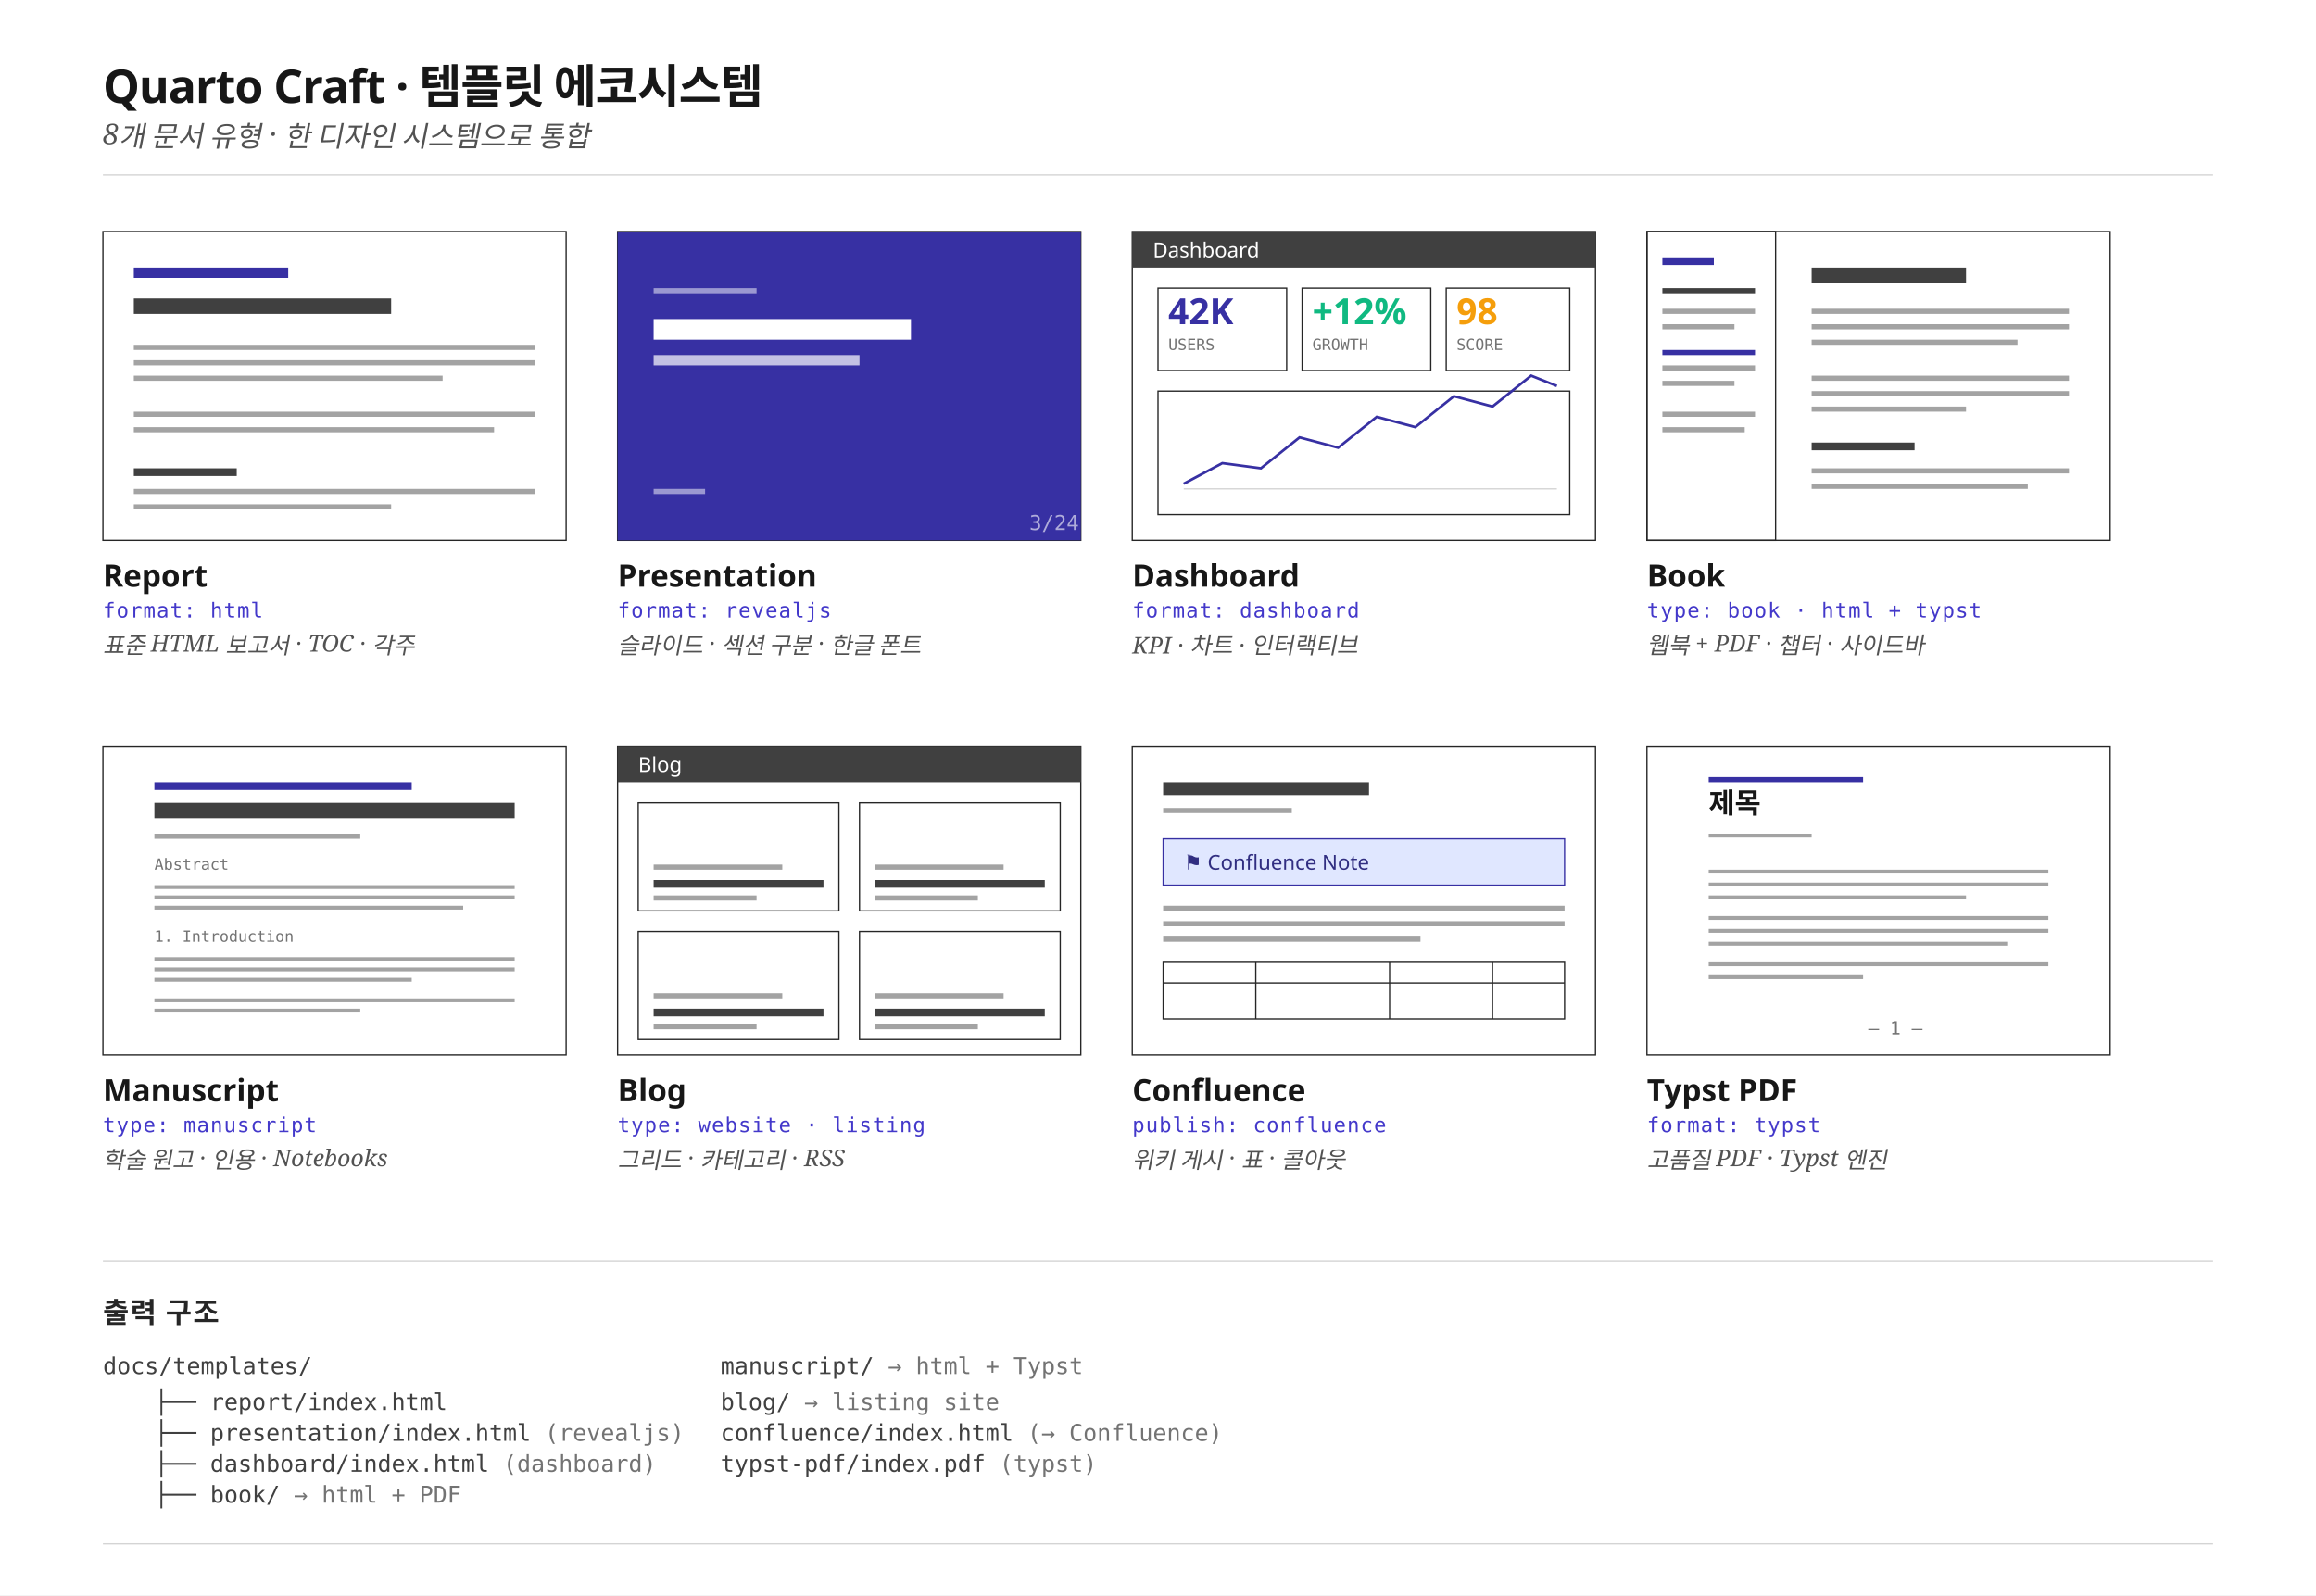
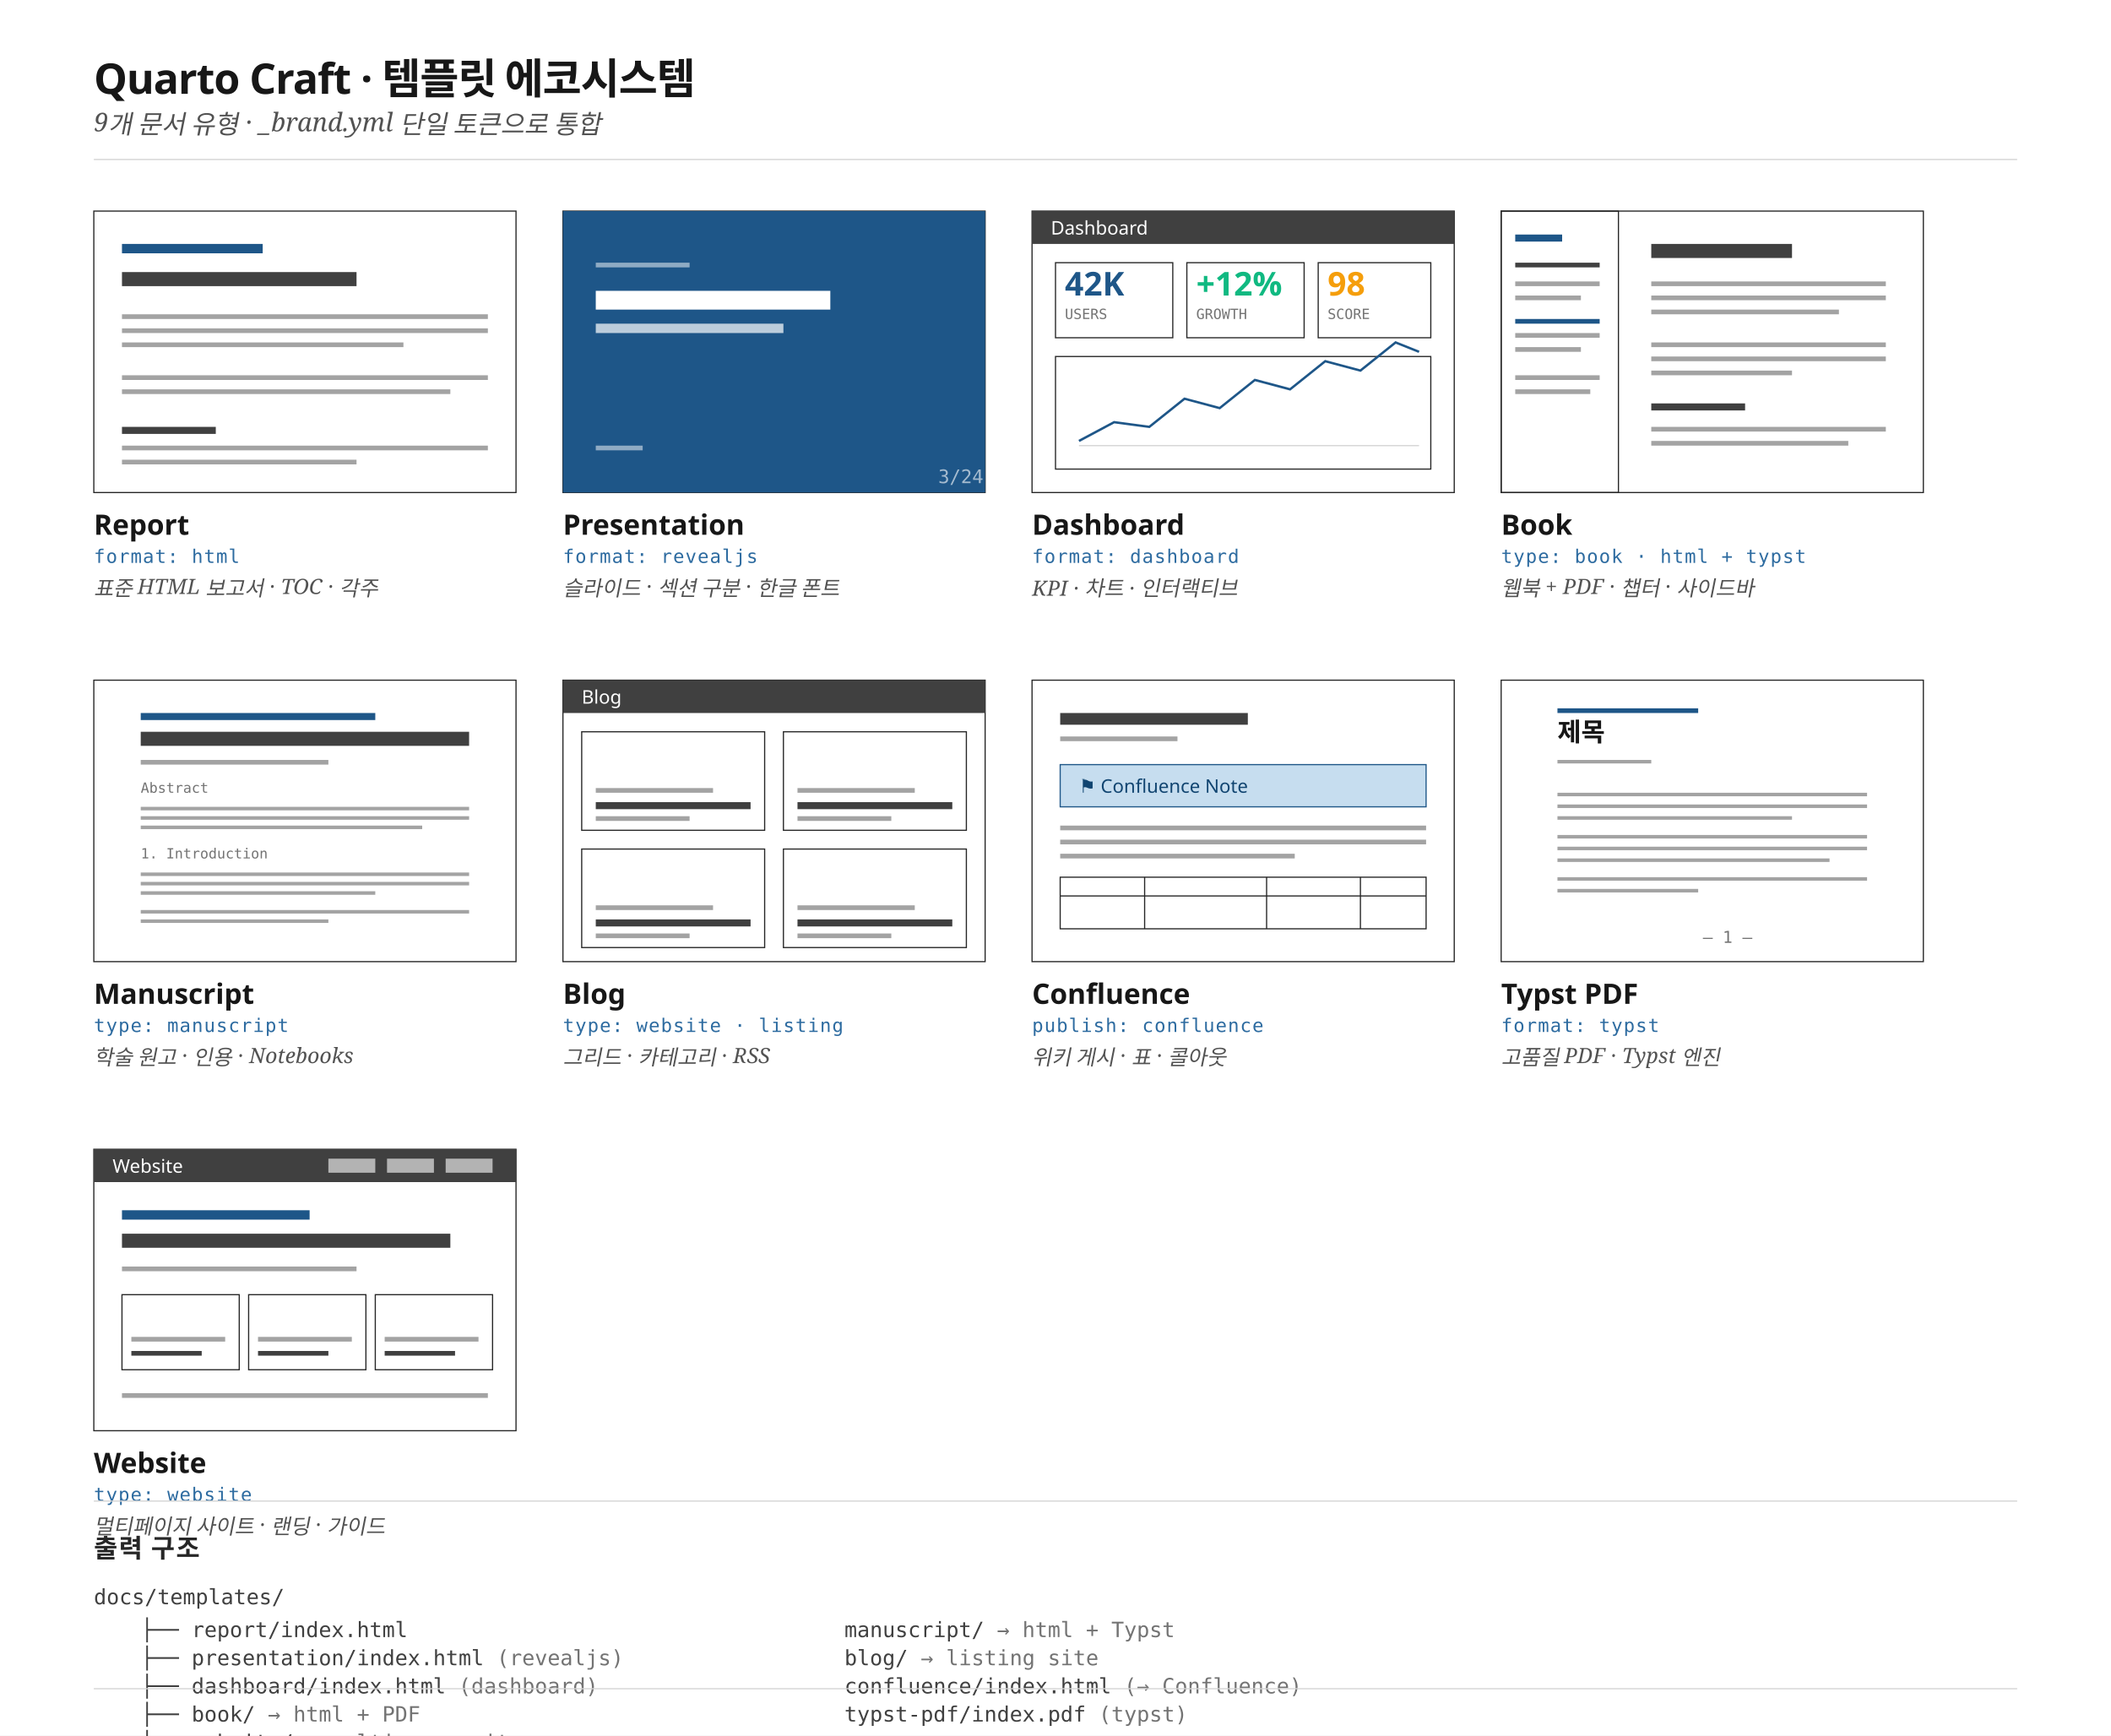
- <svg xmlns="http://www.w3.org/2000/svg" viewBox="0 0 900 620" font-family="'Pretendard Variable', Pretendard, sans-serif">
+ <svg xmlns="http://www.w3.org/2000/svg" viewBox="0 0 900 740" font-family="'Pretendard Variable', Pretendard, sans-serif">
  <style>
    .title { font-size: 18px; font-weight: 700; fill: #171717; letter-spacing: -0.02em; }
    .subtitle { font-size: 11px; fill: #525252; font-style: italic; font-family: 'Noto Serif KR', Georgia, serif; }
    .section { font-size: 11px; font-weight: 600; fill: #262626; letter-spacing: 0.05em; text-transform: uppercase; }
    .tpl-name { font-size: 12px; font-weight: 600; fill: #171717; }
-     .tpl-format { font-size: 8px; fill: #4338CA; font-family: 'JetBrains Mono', monospace; letter-spacing: 0.05em; }
+     .tpl-format { font-size: 8px; fill: #2D6BA0; font-family: 'JetBrains Mono', monospace; letter-spacing: 0.05em; }
    .tpl-desc { font-size: 9px; fill: #525252; font-family: 'Noto Serif KR', Georgia, serif; font-style: italic; }
    .meta { font-size: 9px; fill: #737373; font-family: 'JetBrains Mono', monospace; }
    .note { font-size: 10px; fill: #525252; font-style: italic; font-family: 'Noto Serif KR', Georgia, serif; }
    .axis { stroke: #D4D4D4; stroke-width: 0.5; }
    .frame { fill: none; stroke: #262626; stroke-width: 0.5; }
    .frame-fill { fill: #FFFFFF; stroke: #262626; stroke-width: 0.5; }
    .ink { fill: #404040; }
    .ink-light { fill: #A3A3A3; }
-     .accent { fill: #3730A3; }
+     .accent { fill: #1E5688; }
  </style>
-   <rect width="900" height="620" fill="#FFFFFF" />
+   <rect width="900" height="740" fill="#FFFFFF" />
  <text x="40" y="40" class="title">Quarto Craft · 템플릿 에코시스템</text>
-   <text x="40" y="56" class="subtitle">8개 문서 유형 · 한 디자인 시스템으로 통합</text>
+   <text x="40" y="56" class="subtitle">9개 문서 유형 · _brand.yml 단일 토큰으로 통합</text>
  <line x1="40" y1="68" x2="860" y2="68" class="axis" />
  <g transform="translate(40, 90)">
    <rect class="frame-fill" x="0" y="0" width="180" height="120" />
    <rect class="accent" x="12" y="14" width="60" height="4" />
    <rect class="ink" x="12" y="26" width="100" height="6" />
    <rect class="ink-light" x="12" y="44" width="156" height="2" />
    <rect class="ink-light" x="12" y="50" width="156" height="2" />
    <rect class="ink-light" x="12" y="56" width="120" height="2" />
    <rect class="ink-light" x="12" y="70" width="156" height="2" />
    <rect class="ink-light" x="12" y="76" width="140" height="2" />
    <rect class="ink" x="12" y="92" width="40" height="3" />
    <rect class="ink-light" x="12" y="100" width="156" height="2" />
    <rect class="ink-light" x="12" y="106" width="100" height="2" />
    <text x="0" y="138" class="tpl-name">Report</text>
    <text x="0" y="150" class="tpl-format">format: html</text>
    <text x="0" y="164" class="tpl-desc">표준 HTML 보고서 · TOC · 각주</text>
  </g>
  <g transform="translate(240, 90)">
    <rect class="frame-fill" x="0" y="0" width="180" height="120" />
-     <rect x="0" y="0" width="180" height="120" fill="#3730A3" />
+     <rect x="0" y="0" width="180" height="120" fill="#1E5688" />
    <rect fill="#FFFFFF" x="14" y="22" width="40" height="2" opacity="0.5" />
    <rect fill="#FFFFFF" x="14" y="34" width="100" height="8" />
    <rect fill="#FFFFFF" x="14" y="48" width="80" height="4" opacity="0.7" />
    <rect fill="#FFFFFF" x="14" y="100" width="20" height="2" opacity="0.5" />
    <text x="160" y="116" font-size="8" fill="#FFFFFF" opacity="0.6" font-family="'JetBrains Mono', monospace">3/24</text>
    <text x="0" y="138" class="tpl-name">Presentation</text>
    <text x="0" y="150" class="tpl-format">format: revealjs</text>
    <text x="0" y="164" class="tpl-desc">슬라이드 · 섹션 구분 · 한글 폰트</text>
  </g>
  <g transform="translate(440, 90)">
    <rect class="frame-fill" x="0" y="0" width="180" height="120" />
    <rect class="ink" x="0" y="0" width="180" height="14" />
    <text x="8" y="10" font-size="8" fill="#FFFFFF">Dashboard</text>
    <rect class="frame" x="10" y="22" width="50" height="32" />
-     <text x="14" y="36" font-size="14" font-weight="700" fill="#3730A3">42K</text>
+     <text x="14" y="36" font-size="14" font-weight="700" fill="#1E5688">42K</text>
    <text x="14" y="46" font-size="6" fill="#737373" font-family="'JetBrains Mono', monospace">USERS</text>
    <rect class="frame" x="66" y="22" width="50" height="32" />
    <text x="70" y="36" font-size="14" font-weight="700" fill="#10B981">+12%</text>
    <text x="70" y="46" font-size="6" fill="#737373" font-family="'JetBrains Mono', monospace">GROWTH</text>
    <rect class="frame" x="122" y="22" width="48" height="32" />
    <text x="126" y="36" font-size="14" font-weight="700" fill="#F59E0B">98</text>
    <text x="126" y="46" font-size="6" fill="#737373" font-family="'JetBrains Mono', monospace">SCORE</text>
    <rect class="frame" x="10" y="62" width="160" height="48" />
-     <polyline fill="none" stroke="#3730A3" stroke-width="1" points="20,98 35,90 50,92 65,80 80,84 95,72 110,76 125,64 140,68 155,56 165,60" />
+     <polyline fill="none" stroke="#1E5688" stroke-width="1" points="20,98 35,90 50,92 65,80 80,84 95,72 110,76 125,64 140,68 155,56 165,60" />
    <line x1="20" y1="100" x2="165" y2="100" class="axis" />
    <text x="0" y="138" class="tpl-name">Dashboard</text>
    <text x="0" y="150" class="tpl-format">format: dashboard</text>
    <text x="0" y="164" class="tpl-desc">KPI · 차트 · 인터랙티브</text>
  </g>
  <g transform="translate(640, 90)">
    <rect class="frame-fill" x="0" y="0" width="180" height="120" />
    <rect class="frame" x="0" y="0" width="50" height="120" fill="#FAFAFA" />
    <rect class="accent" x="6" y="10" width="20" height="3" />
    <rect class="ink" x="6" y="22" width="36" height="2" />
    <rect class="ink-light" x="6" y="30" width="36" height="2" />
    <rect class="ink-light" x="6" y="36" width="28" height="2" />
    <rect class="accent" x="6" y="46" width="36" height="2" />
    <rect class="ink-light" x="6" y="52" width="36" height="2" />
    <rect class="ink-light" x="6" y="58" width="28" height="2" />
    <rect class="ink-light" x="6" y="70" width="36" height="2" />
    <rect class="ink-light" x="6" y="76" width="32" height="2" />
    <rect class="ink" x="64" y="14" width="60" height="6" />
    <rect class="ink-light" x="64" y="30" width="100" height="2" />
    <rect class="ink-light" x="64" y="36" width="100" height="2" />
    <rect class="ink-light" x="64" y="42" width="80" height="2" />
    <rect class="ink-light" x="64" y="56" width="100" height="2" />
    <rect class="ink-light" x="64" y="62" width="100" height="2" />
    <rect class="ink-light" x="64" y="68" width="60" height="2" />
    <rect class="ink" x="64" y="82" width="40" height="3" />
    <rect class="ink-light" x="64" y="92" width="100" height="2" />
    <rect class="ink-light" x="64" y="98" width="84" height="2" />
    <text x="0" y="138" class="tpl-name">Book</text>
    <text x="0" y="150" class="tpl-format">type: book · html + typst</text>
    <text x="0" y="164" class="tpl-desc">웹북 + PDF · 챕터 · 사이드바</text>
  </g>
  <g transform="translate(40, 290)">
    <rect class="frame-fill" x="0" y="0" width="180" height="120" />
    <rect class="accent" x="20" y="14" width="100" height="3" />
    <rect class="ink" x="20" y="22" width="140" height="6" />
    <rect class="ink-light" x="20" y="34" width="80" height="2" />
    <text x="20" y="48" font-size="6" fill="#737373" font-family="'JetBrains Mono', monospace">Abstract</text>
    <rect class="ink-light" x="20" y="54" width="140" height="1.5" />
    <rect class="ink-light" x="20" y="58" width="140" height="1.5" />
    <rect class="ink-light" x="20" y="62" width="120" height="1.5" />
    <text x="20" y="76" font-size="6" fill="#737373" font-family="'JetBrains Mono', monospace">1. Introduction</text>
    <rect class="ink-light" x="20" y="82" width="140" height="1.5" />
    <rect class="ink-light" x="20" y="86" width="140" height="1.5" />
    <rect class="ink-light" x="20" y="90" width="100" height="1.5" />
    <rect class="ink-light" x="20" y="98" width="140" height="1.5" />
    <rect class="ink-light" x="20" y="102" width="80" height="1.5" />
    <text x="0" y="138" class="tpl-name">Manuscript</text>
    <text x="0" y="150" class="tpl-format">type: manuscript</text>
    <text x="0" y="164" class="tpl-desc">학술 원고 · 인용 · Notebooks</text>
  </g>
  <g transform="translate(240, 290)">
    <rect class="frame-fill" x="0" y="0" width="180" height="120" />
    <rect class="ink" x="0" y="0" width="180" height="14" />
    <text x="8" y="10" font-size="8" fill="#FFFFFF">Blog</text>
    <rect class="frame" x="8" y="22" width="78" height="42" />
    <rect class="ink-light" x="14" y="46" width="50" height="2" />
    <rect class="ink" x="14" y="52" width="66" height="3" />
    <rect class="ink-light" x="14" y="58" width="40" height="2" />
    <rect class="frame" x="94" y="22" width="78" height="42" />
    <rect class="ink-light" x="100" y="46" width="50" height="2" />
    <rect class="ink" x="100" y="52" width="66" height="3" />
    <rect class="ink-light" x="100" y="58" width="40" height="2" />
    <rect class="frame" x="8" y="72" width="78" height="42" />
    <rect class="ink-light" x="14" y="96" width="50" height="2" />
    <rect class="ink" x="14" y="102" width="66" height="3" />
    <rect class="ink-light" x="14" y="108" width="40" height="2" />
    <rect class="frame" x="94" y="72" width="78" height="42" />
    <rect class="ink-light" x="100" y="96" width="50" height="2" />
    <rect class="ink" x="100" y="102" width="66" height="3" />
    <rect class="ink-light" x="100" y="108" width="40" height="2" />
    <text x="0" y="138" class="tpl-name">Blog</text>
    <text x="0" y="150" class="tpl-format">type: website · listing</text>
    <text x="0" y="164" class="tpl-desc">그리드 · 카테고리 · RSS</text>
  </g>
  <g transform="translate(440, 290)">
    <rect class="frame-fill" x="0" y="0" width="180" height="120" />
    <rect class="ink" x="12" y="14" width="80" height="5" />
    <rect class="ink-light" x="12" y="24" width="50" height="2" />
-     <rect fill="#E0E7FF" x="12" y="36" width="156" height="18" stroke="#3730A3" stroke-width="0.5" />
-     <text x="20" y="48" font-size="8" fill="#312E81">⚑ Confluence Note</text>
+     <rect fill="#C6DDEF" x="12" y="36" width="156" height="18" stroke="#1E5688" stroke-width="0.5" />
+     <text x="20" y="48" font-size="8" fill="#114571">⚑ Confluence Note</text>
    <rect class="ink-light" x="12" y="62" width="156" height="2" />
    <rect class="ink-light" x="12" y="68" width="156" height="2" />
    <rect class="ink-light" x="12" y="74" width="100" height="2" />
    <rect class="frame" x="12" y="84" width="156" height="22" />
    <line x1="48" y1="84" x2="48" y2="106" stroke="#262626" stroke-width="0.5" />
    <line x1="100" y1="84" x2="100" y2="106" stroke="#262626" stroke-width="0.5" />
    <line x1="140" y1="84" x2="140" y2="106" stroke="#262626" stroke-width="0.5" />
    <line x1="12" y1="92" x2="168" y2="92" stroke="#262626" stroke-width="0.5" />
    <text x="0" y="138" class="tpl-name">Confluence</text>
    <text x="0" y="150" class="tpl-format">publish: confluence</text>
    <text x="0" y="164" class="tpl-desc">위키 게시 · 표 · 콜아웃</text>
  </g>
  <g transform="translate(640, 290)">
    <rect class="frame-fill" x="0" y="0" width="180" height="120" />
    <rect class="accent" x="24" y="12" width="60" height="2" />
    <text x="24" y="26" font-size="11" font-weight="700" fill="#171717" font-family="'Noto Serif KR', Georgia, serif">제목</text>
    <rect class="ink-light" x="24" y="34" width="40" height="1.5" />
    <rect class="ink-light" x="24" y="48" width="132" height="1.5" />
    <rect class="ink-light" x="24" y="53" width="132" height="1.5" />
    <rect class="ink-light" x="24" y="58" width="100" height="1.5" />
    <rect class="ink-light" x="24" y="66" width="132" height="1.5" />
    <rect class="ink-light" x="24" y="71" width="132" height="1.5" />
    <rect class="ink-light" x="24" y="76" width="116" height="1.5" />
    <rect class="ink-light" x="24" y="84" width="132" height="1.5" />
    <rect class="ink-light" x="24" y="89" width="60" height="1.5" />
    <text x="86" y="112" font-size="7" fill="#737373" font-family="'JetBrains Mono', monospace">— 1 —</text>
    <text x="0" y="138" class="tpl-name">Typst PDF</text>
    <text x="0" y="150" class="tpl-format">format: typst</text>
    <text x="0" y="164" class="tpl-desc">고품질 PDF · Typst 엔진</text>
  </g>
-   <line x1="40" y1="490" x2="860" y2="490" class="axis" />
-   <text x="40" y="514" class="section">출력 구조</text>
-   <g transform="translate(40, 520)" font-family="'JetBrains Mono', monospace" font-size="9" fill="#404040">
+   <g transform="translate(40, 490)">
+     <rect class="frame-fill" x="0" y="0" width="180" height="120" />
+     <rect class="ink" x="0" y="0" width="180" height="14" />
+     <text x="8" y="10" font-size="8" fill="#FFFFFF">Website</text>
+     <rect fill="#FFFFFF" x="100" y="4" width="20" height="6" opacity="0.6" />
+     <rect fill="#FFFFFF" x="125" y="4" width="20" height="6" opacity="0.6" />
+     <rect fill="#FFFFFF" x="150" y="4" width="20" height="6" opacity="0.6" />
+     <rect class="accent" x="12" y="26" width="80" height="4" />
+     <rect class="ink" x="12" y="36" width="140" height="6" />
+     <rect class="ink-light" x="12" y="50" width="100" height="2" />
+     <rect class="frame" x="12" y="62" width="50" height="32" />
+     <rect class="ink-light" x="16" y="80" width="40" height="2" />
+     <rect class="ink" x="16" y="86" width="30" height="2" />
+     <rect class="frame" x="66" y="62" width="50" height="32" />
+     <rect class="ink-light" x="70" y="80" width="40" height="2" />
+     <rect class="ink" x="70" y="86" width="30" height="2" />
+     <rect class="frame" x="120" y="62" width="50" height="32" />
+     <rect class="ink-light" x="124" y="80" width="40" height="2" />
+     <rect class="ink" x="124" y="86" width="30" height="2" />
+     <rect class="ink-light" x="12" y="104" width="156" height="2" />
+     <text x="0" y="138" class="tpl-name">Website</text>
+     <text x="0" y="150" class="tpl-format">type: website</text>
+     <text x="0" y="164" class="tpl-desc">멀티페이지 사이트 · 랜딩 · 가이드</text>
+   </g>
+   <line x1="40" y1="640" x2="860" y2="640" class="axis" />
+   <text x="40" y="664" class="section">출력 구조</text>
+   <g transform="translate(40, 670)" font-family="'JetBrains Mono', monospace" font-size="9" fill="#404040">
    <text x="0" y="14">docs/templates/</text>
    <text x="20" y="28">├── report/index.html</text>
-     <text x="20" y="40">├── presentation/index.html      <tspan fill="#737373">(revealjs)</tspan>
-     </text>
-     <text x="20" y="52">├── dashboard/index.html         <tspan fill="#737373">(dashboard)</tspan>
+     <text x="20" y="40">├── presentation/index.html       <tspan fill="#737373">(revealjs)</tspan>
+     </text>
+     <text x="20" y="52">├── dashboard/index.html          <tspan fill="#737373">(dashboard)</tspan>
    </text>
    <text x="20" y="64">├── book/  <tspan fill="#737373">→ html + PDF</tspan>
    </text>
-     <text x="240" y="14">manuscript/  <tspan fill="#737373">→ html + Typst</tspan>
-     </text>
-     <text x="240" y="28">blog/  <tspan fill="#737373">→ listing site</tspan>
-     </text>
-     <text x="240" y="40">confluence/index.html         <tspan fill="#737373">(→ Confluence)</tspan>
-     </text>
-     <text x="240" y="52">typst-pdf/index.pdf           <tspan fill="#737373">(typst)</tspan>
-     </text>
-   </g>
-   <line x1="40" y1="600" x2="860" y2="600" class="axis" />
+     <text x="20" y="76">├── website/  <tspan fill="#737373">→ multi-page site</tspan>
+     </text>
+     <text x="320" y="28">manuscript/  <tspan fill="#737373">→ html + Typst</tspan>
+     </text>
+     <text x="320" y="40">blog/  <tspan fill="#737373">→ listing site</tspan>
+     </text>
+     <text x="320" y="52">confluence/index.html          <tspan fill="#737373">(→ Confluence)</tspan>
+     </text>
+     <text x="320" y="64">typst-pdf/index.pdf            <tspan fill="#737373">(typst)</tspan>
+     </text>
+   </g>
+   <line x1="40" y1="720" x2="860" y2="720" class="axis" />
</svg>
